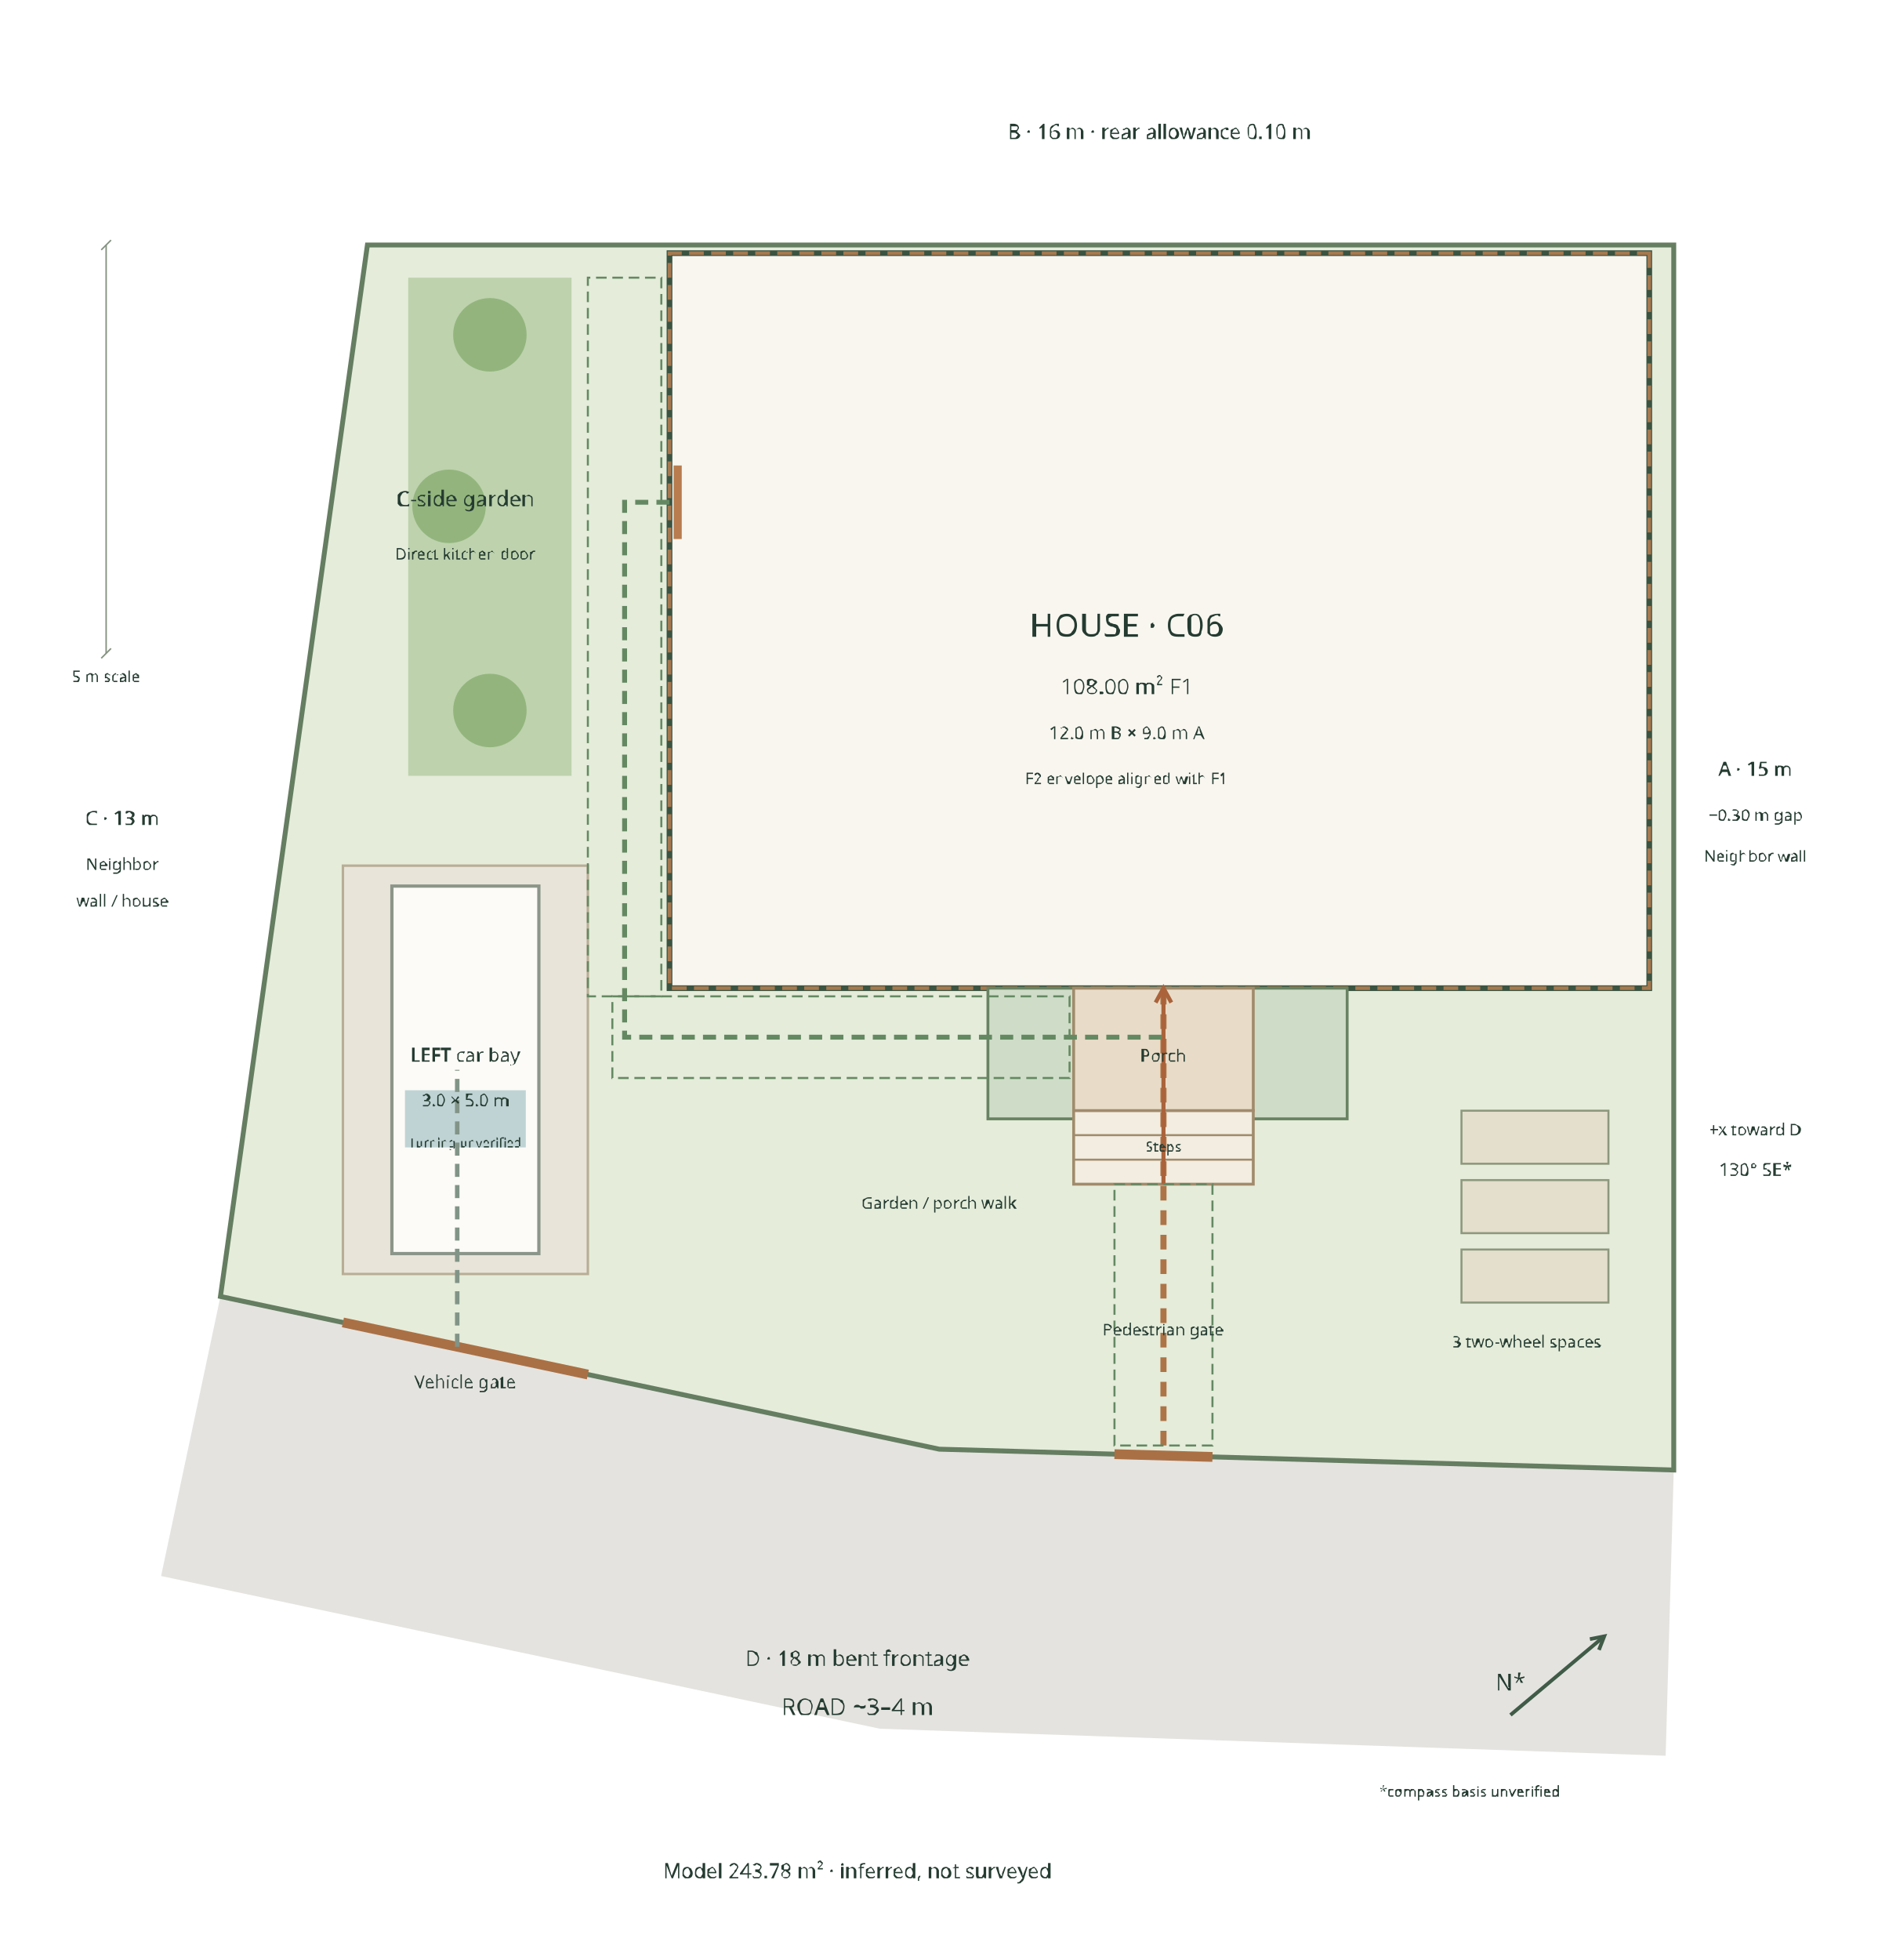
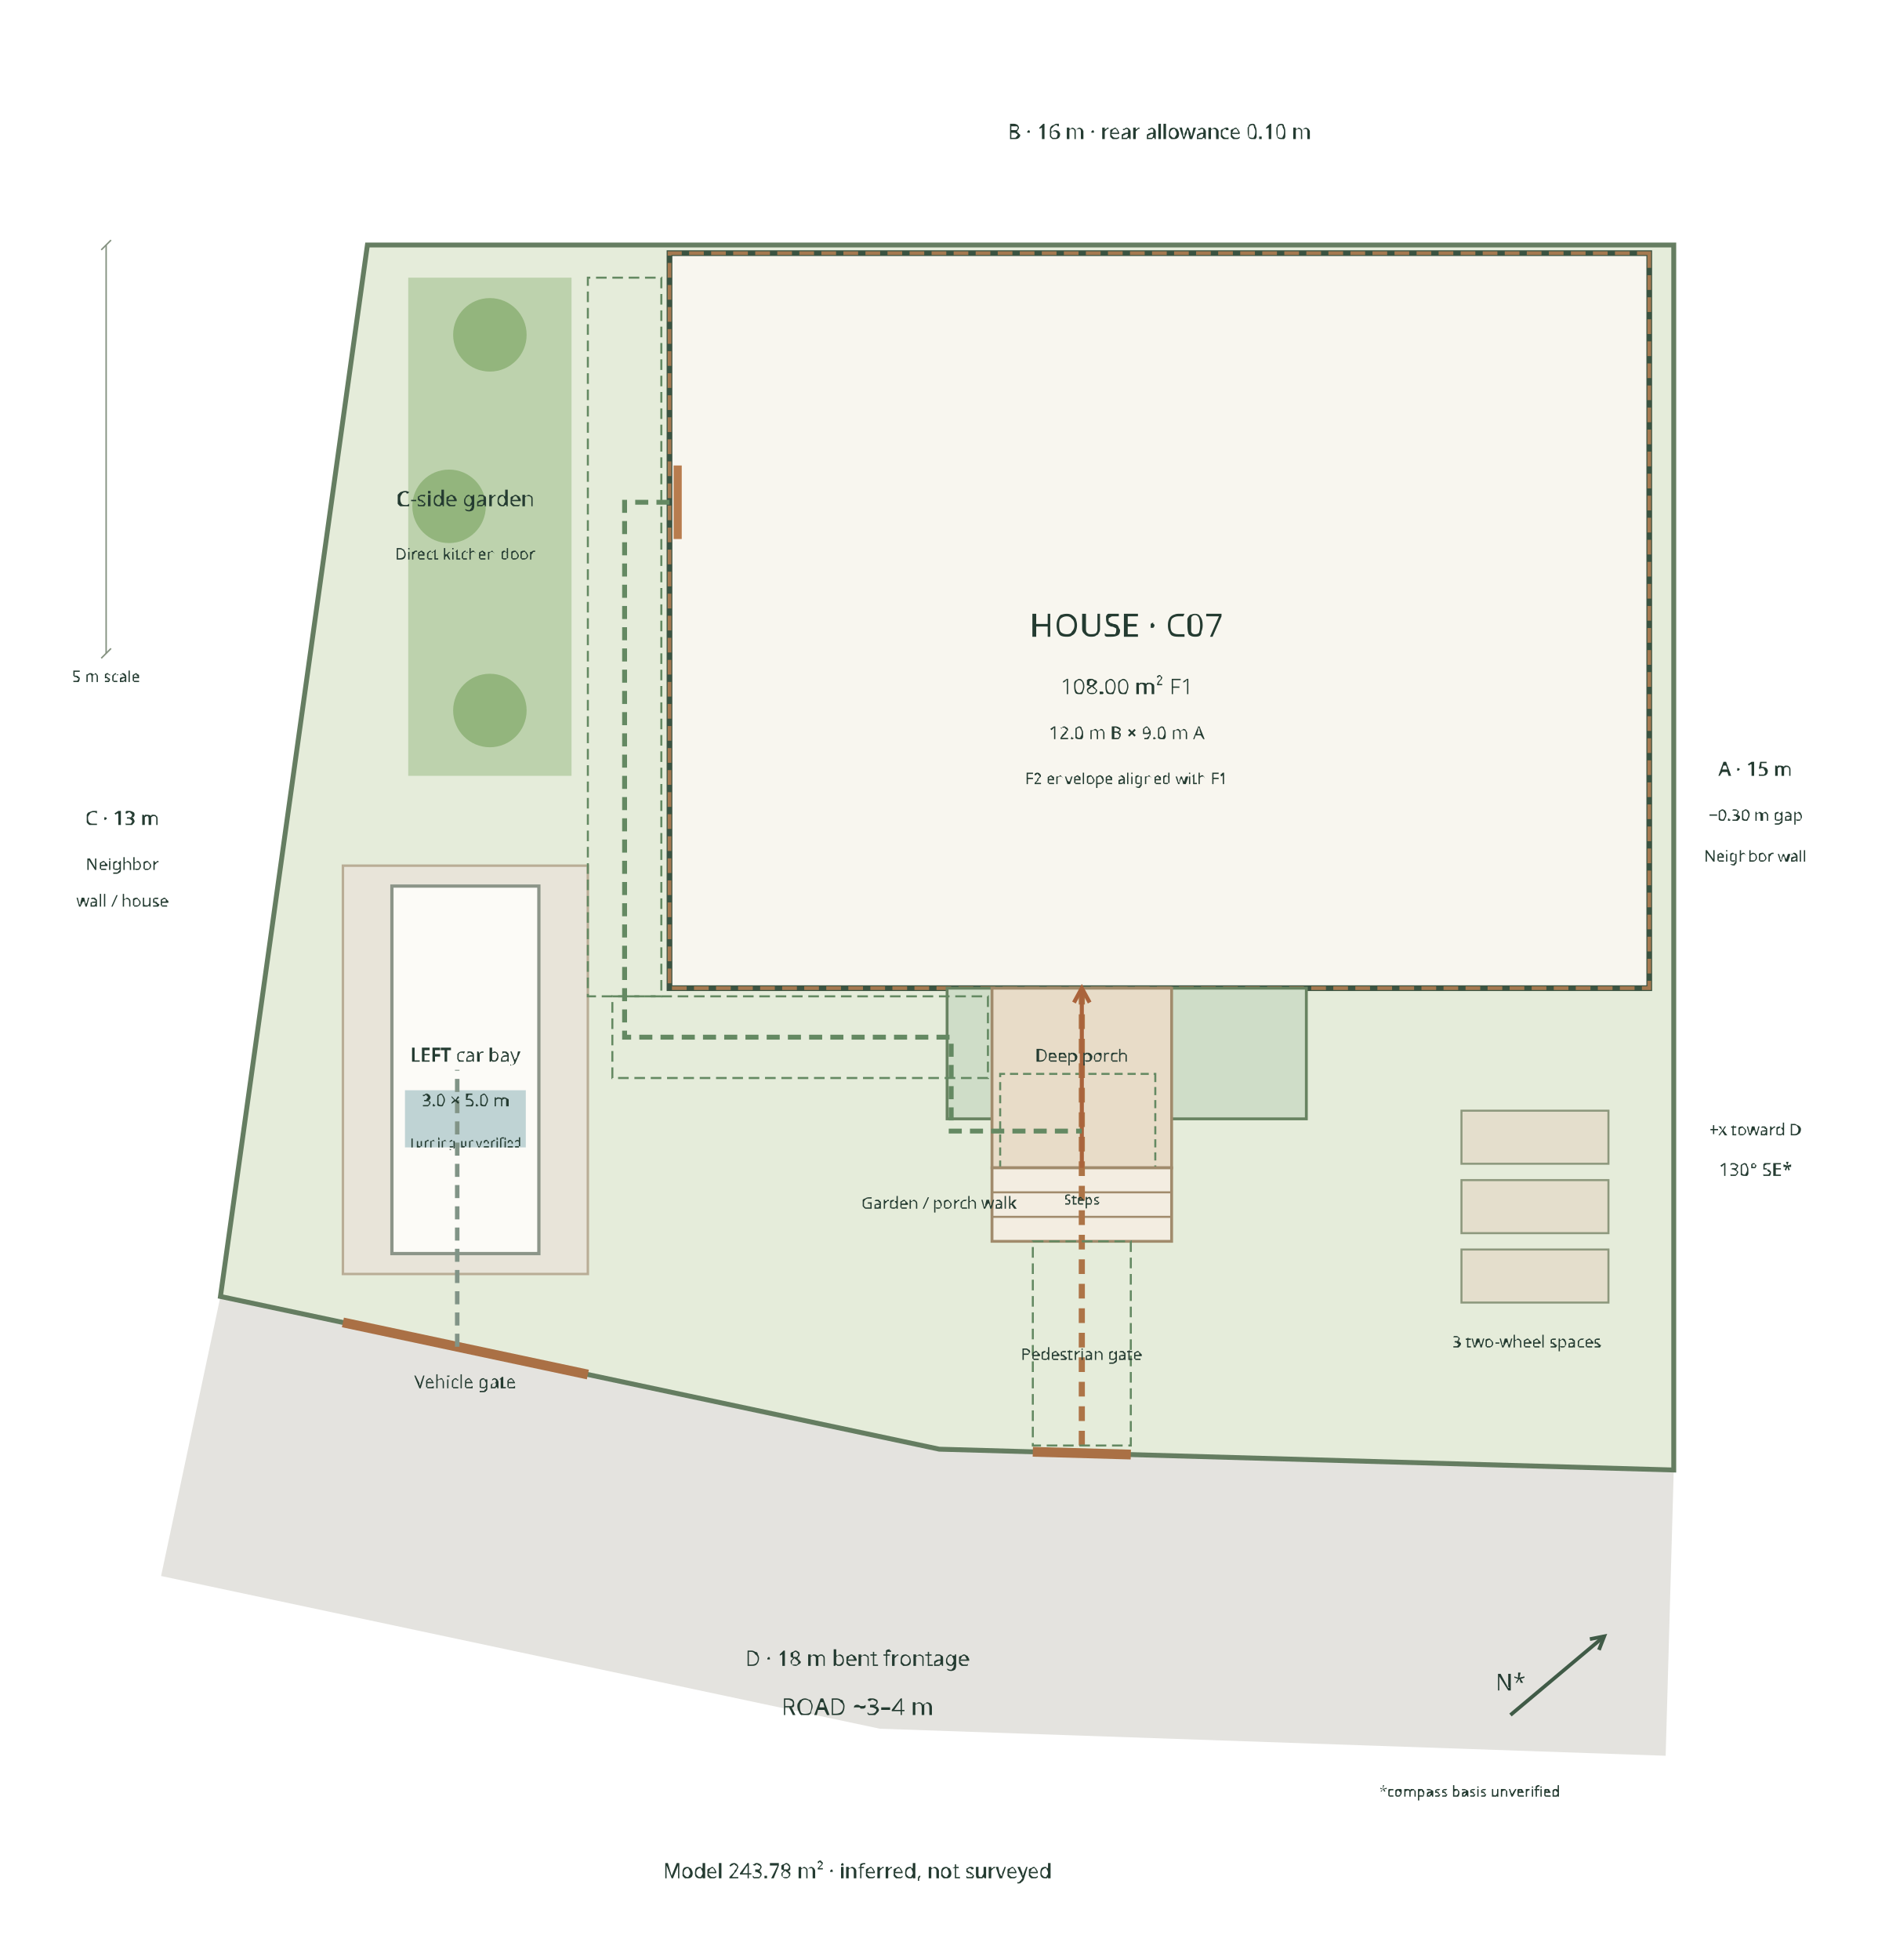
- <svg xmlns="http://www.w3.org/2000/svg" viewBox="-20.5 -3 23 24" class="drawing" role="img" aria-label="site conceptual drawing" data-revision="C06" data-option="01" data-display-rotation="90">
+ <svg xmlns="http://www.w3.org/2000/svg" viewBox="-20.5 -3 23 24" class="drawing" role="img" aria-label="site conceptual drawing" data-revision="C07" data-option="01" data-display-rotation="90">
  <g transform="rotate(90)" data-display-rotation="90">
    <polygon points="15,0 14.745,8.996 12.875,17.8 16.298,18.527 18.168,9.724 18.499,0.099" fill="#e4e3df" />
    <polygon points="0,0 15,0 14.745,8.996 12.875,17.8 0,16" fill="#e5ecda" stroke="#657d61" stroke-width="0.06" />
    <rect x="0.4" y="13.5" width="6.1" height="2" fill="#bdd2ad" stroke="none" stroke-width="0.025" />
    <circle cx="1.1" cy="14.5" r="0.45" fill="#93b57d" />
    <circle cx="3.2" cy="15" r="0.45" fill="#93b57d" />
    <circle cx="5.7" cy="14.5" r="0.45" fill="#93b57d" />
    <rect x="0.1" y="0.3" width="9" height="12" fill="#f8f6ef" stroke="#3b5341" stroke-width="0.07" />
    <rect x="0.1" y="0.3" width="9" height="12" fill="none" stroke="#a57950" stroke-width="0.045" stroke-dasharray=".18 .09" />
-     <rect x="9.1" y="4" width="1.6" height="4.4" fill="#cfddc8" stroke="#688361" stroke-width="0.035" />
+     <rect x="9.1" y="4.5" width="1.6" height="4.4" fill="#cfddc8" stroke="#688361" stroke-width="0.035" />
    <rect x="7.6" y="13.3" width="5" height="3" fill="#e8e4d9" stroke="#b9ad96" stroke-width="0.03" />
    <rect x="7.85" y="13.9" width="4.5" height="1.8" fill="#fcfbf7" stroke="#8c9589" stroke-width="0.04" />
    <rect x="10.35" y="14.06" width="0.7" height="1.48" fill="#bfd3d4" stroke="none" stroke-width="0.025" />
    <rect x="10.6" y="0.8" width="0.65" height="1.8" fill="#e4decc" stroke="#8d987d" stroke-width="0.025" />
    <rect x="11.45" y="0.8" width="0.65" height="1.8" fill="#e4decc" stroke="#8d987d" stroke-width="0.025" />
    <rect x="12.3" y="0.8" width="0.65" height="1.8" fill="#e4decc" stroke="#8d987d" stroke-width="0.025" />
-     <rect x="9.1" y="5.15" width="1.5" height="2.2" fill="#e8dcc8" stroke="#a18b6c" stroke-width="0.035" data-site-id="porch" />
-     <rect x="10.6" y="5.15" width="0.9" height="2.2" fill="#f3ede1" stroke="#a18b6c" stroke-width="0.035" data-site-id="porch-steps" />
-     <line x1="10.9" y1="5.15" x2="10.9" y2="7.35" stroke="#a18b6c" stroke-width="0.025" />
-     <line x1="11.2" y1="5.15" x2="11.2" y2="7.35" stroke="#a18b6c" stroke-width="0.025" />
+     <rect x="9.1" y="6.15" width="2.2" height="2.2" fill="#e8dcc8" stroke="#a18b6c" stroke-width="0.035" data-site-id="porch" />
+     <rect x="10.15" y="6.35" width="1.15" height="1.9" fill="none" stroke="#648962" stroke-width="0.025" stroke-dasharray=".10 .06" data-site-id="porch-waiting" />
+     <rect x="11.3" y="6.15" width="0.9" height="2.2" fill="#f3ede1" stroke="#a18b6c" stroke-width="0.035" data-site-id="porch-steps" />
+     <line x1="11.6" y1="6.15" x2="11.6" y2="8.35" stroke="#a18b6c" stroke-width="0.025" />
+     <line x1="11.9" y1="6.15" x2="11.9" y2="8.35" stroke="#a18b6c" stroke-width="0.025" />
    <line x1="2.7" y1="12.2" x2="3.6" y2="12.2" stroke="#b87c4e" stroke-width="0.1" data-site-id="kitchen-door" />
-     <polyline points="14.7,6.25 11.5,6.25 9.1,6.25" fill="none" stroke="#ad7447" stroke-width="0.075" stroke-dasharray=".18 .12" />
-     <line x1="11.5" y1="6.25" x2="9.1" y2="6.25" stroke="#aa633b" stroke-width="0.05" />
-     <polyline points="9.276,6.154 9.1,6.25 9.276,6.346" fill="none" stroke="#aa633b" stroke-width="0.05" />
-     <rect x="11.5" y="5.65" width="3.2" height="1.2" fill="none" stroke="#648962" stroke-width="0.025" stroke-dasharray=".13 .07" />
-     <rect x="9.2" y="7.4" width="1" height="5.6" fill="none" stroke="#648962" stroke-width="0.025" stroke-dasharray=".13 .07" />
+     <polyline points="14.7,7.25 12.2,7.25 11.3,7.25 9.1,7.25" fill="none" stroke="#ad7447" stroke-width="0.075" stroke-dasharray=".18 .12" />
+     <line x1="11.3" y1="7.25" x2="9.1" y2="7.25" stroke="#aa633b" stroke-width="0.05" />
+     <polyline points="9.276,7.154 9.1,7.25 9.276,7.346" fill="none" stroke="#aa633b" stroke-width="0.05" />
+     <rect x="12.2" y="6.65" width="2.5" height="1.2" fill="none" stroke="#648962" stroke-width="0.025" stroke-dasharray=".13 .07" />
+     <rect x="9.2" y="8.4" width="1" height="4.6" fill="none" stroke="#648962" stroke-width="0.025" stroke-dasharray=".13 .07" />
    <rect x="0.4" y="12.4" width="8.8" height="0.9" fill="none" stroke="#648962" stroke-width="0.025" stroke-dasharray=".13 .07" />
-     <polyline points="3.15,12.3 3.15,12.85 9.7,12.85 9.7,7.5 9.7,6.25" fill="none" stroke="#648962" stroke-width="0.06" stroke-dasharray=".16 .1" />
+     <polyline points="3.15,12.3 3.15,12.85 9.7,12.85 9.7,8.85 10.85,8.85 10.85,7.25" fill="none" stroke="#648962" stroke-width="0.06" stroke-dasharray=".16 .1" />
    <line x1="13.831" y1="13.3" x2="13.193" y2="16.3" stroke="#aa7045" stroke-width="0.12" />
-     <line x1="14.84" y1="5.65" x2="14.806" y2="6.85" stroke="#aa7045" stroke-width="0.12" />
+     <line x1="14.811" y1="6.65" x2="14.777" y2="7.85" stroke="#aa7045" stroke-width="0.12" />
    <polyline points="13.491,14.9 12.6,14.9 10.1,14.9" fill="none" stroke="#819487" stroke-width="0.055" stroke-dasharray=".16 .1" />
    <line x1="18" y1="2" x2="17.036" y2="0.851" stroke="#405b47" stroke-width="0.045" />
    <polyline points="17.203,0.916 17.036,0.851 17.071,1.027" fill="none" stroke="#405b47" stroke-width="0.045" />
    <line x1="0" y1="19.2" x2="5" y2="19.2" stroke="#849180" stroke-width="0.018" />
    <line x1="-0.06" y1="19.14" x2="0.06" y2="19.26" stroke="#849180" stroke-width="0.018" />
    <line x1="4.94" y1="19.14" x2="5.06" y2="19.26" stroke="#849180" stroke-width="0.018" />
  </g>
  <text x="-6.3" y="-1.3" font-size="0.25" text-anchor="middle" fill="#243b31" font-family="system-ui,sans-serif">B · 16 m · rear allowance 0.10 m</text>
-   <text x="-6.7" y="4.8" font-size="0.4" text-anchor="middle" fill="#243b31" font-family="system-ui,sans-serif">HOUSE · C06</text>
+   <text x="-6.7" y="4.8" font-size="0.4" text-anchor="middle" fill="#243b31" font-family="system-ui,sans-serif">HOUSE · C07</text>
  <text x="-6.7" y="5.5" font-size="0.27" text-anchor="middle" fill="#243b31" font-family="system-ui,sans-serif">108.00 m² F1</text>
  <text x="-6.7" y="6.05" font-size="0.22" text-anchor="middle" fill="#243b31" font-family="system-ui,sans-serif">12.0 m B × 9.0 m A</text>
  <text x="1" y="6.5" font-size="0.24" text-anchor="middle" fill="#243b31" font-family="system-ui,sans-serif">A · 15 m</text>
  <text x="1" y="7.05" font-size="0.2" text-anchor="middle" fill="#243b31" font-family="system-ui,sans-serif">~0.30 m gap</text>
  <text x="1" y="7.55" font-size="0.19" text-anchor="middle" fill="#243b31" font-family="system-ui,sans-serif">Neighbor wall</text>
  <text x="1" y="10.9" font-size="0.2" text-anchor="middle" fill="#243b31" font-family="system-ui,sans-serif">+x toward D</text>
  <text x="1" y="11.4" font-size="0.22" text-anchor="middle" fill="#243b31" font-family="system-ui,sans-serif">130° SE*</text>
  <text x="-19" y="7.1" font-size="0.24" text-anchor="middle" fill="#243b31" font-family="system-ui,sans-serif">C · 13 m</text>
  <text x="-19" y="7.65" font-size="0.2" text-anchor="middle" fill="#243b31" font-family="system-ui,sans-serif">Neighbor</text>
  <text x="-19" y="8.1" font-size="0.2" text-anchor="middle" fill="#243b31" font-family="system-ui,sans-serif">wall / house</text>
  <text x="-14.8" y="3.2" font-size="0.26" text-anchor="middle" fill="#243b31" font-family="system-ui,sans-serif">C-side garden</text>
  <text x="-14.8" y="3.85" font-size="0.19" text-anchor="middle" fill="#243b31" font-family="system-ui,sans-serif">Direct kitchen door</text>
  <text x="-6.7" y="6.6" font-size="0.19" text-anchor="middle" fill="#243b31" font-family="system-ui,sans-serif">F2 envelope aligned with F1</text>
  <text x="-14.8" y="10" font-size="0.23" text-anchor="middle" fill="#243b31" font-family="system-ui,sans-serif">LEFT car bay</text>
  <text x="-14.8" y="10.55" font-size="0.21" text-anchor="middle" fill="#243b31" font-family="system-ui,sans-serif">3.0 × 5.0 m</text>
  <text x="-14.8" y="11.05" font-size="0.16" text-anchor="middle" fill="#243b31" font-family="system-ui,sans-serif">Turning unverified</text>
  <text x="-1.8" y="13.5" font-size="0.2" text-anchor="middle" fill="#243b31" font-family="system-ui,sans-serif">3 two-wheel spaces</text>
  <text x="-9" y="11.8" font-size="0.2" text-anchor="middle" fill="#243b31" font-family="system-ui,sans-serif">Garden / porch walk</text>
-   <text x="-6.25" y="10" font-size="0.21" text-anchor="middle" fill="#243b31" font-family="system-ui,sans-serif">Porch</text>
-   <text x="-6.25" y="11.1" font-size="0.17" text-anchor="middle" fill="#243b31" font-family="system-ui,sans-serif">Steps</text>
-   <text x="-6.25" y="13.35" font-size="0.2" text-anchor="middle" fill="#243b31" font-family="system-ui,sans-serif">Pedestrian gate</text>
+   <text x="-7.25" y="10" font-size="0.21" text-anchor="middle" fill="#243b31" font-family="system-ui,sans-serif">Deep porch</text>
+   <text x="-7.25" y="11.75" font-size="0.17" text-anchor="middle" fill="#243b31" font-family="system-ui,sans-serif">Steps</text>
+   <text x="-7.25" y="13.65" font-size="0.2" text-anchor="middle" fill="#243b31" font-family="system-ui,sans-serif">Pedestrian gate</text>
  <text x="-14.8" y="14" font-size="0.22" text-anchor="middle" fill="#243b31" font-family="system-ui,sans-serif">Vehicle gate</text>
  <text x="-10" y="17.4" font-size="0.26" text-anchor="middle" fill="#243b31" font-family="system-ui,sans-serif">D · 18 m bent frontage</text>
  <text x="-10" y="18" font-size="0.29" text-anchor="middle" fill="#243b31" font-family="system-ui,sans-serif">ROAD ~3–4 m</text>
  <text x="-2" y="17.7" font-size="0.28" text-anchor="middle" fill="#243b31" font-family="system-ui,sans-serif">N*</text>
  <text x="-2.5" y="19" font-size="0.18" text-anchor="middle" fill="#243b31" font-family="system-ui,sans-serif">*compass basis unverified</text>
  <text x="-19.2" y="5.35" font-size="0.19" text-anchor="middle" fill="#243b31" font-family="system-ui,sans-serif">5 m scale</text>
  <text x="-10" y="20" font-size="0.25" text-anchor="middle" fill="#243b31" font-family="system-ui,sans-serif">Model 243.78 m² · inferred, not surveyed</text>
</svg>
